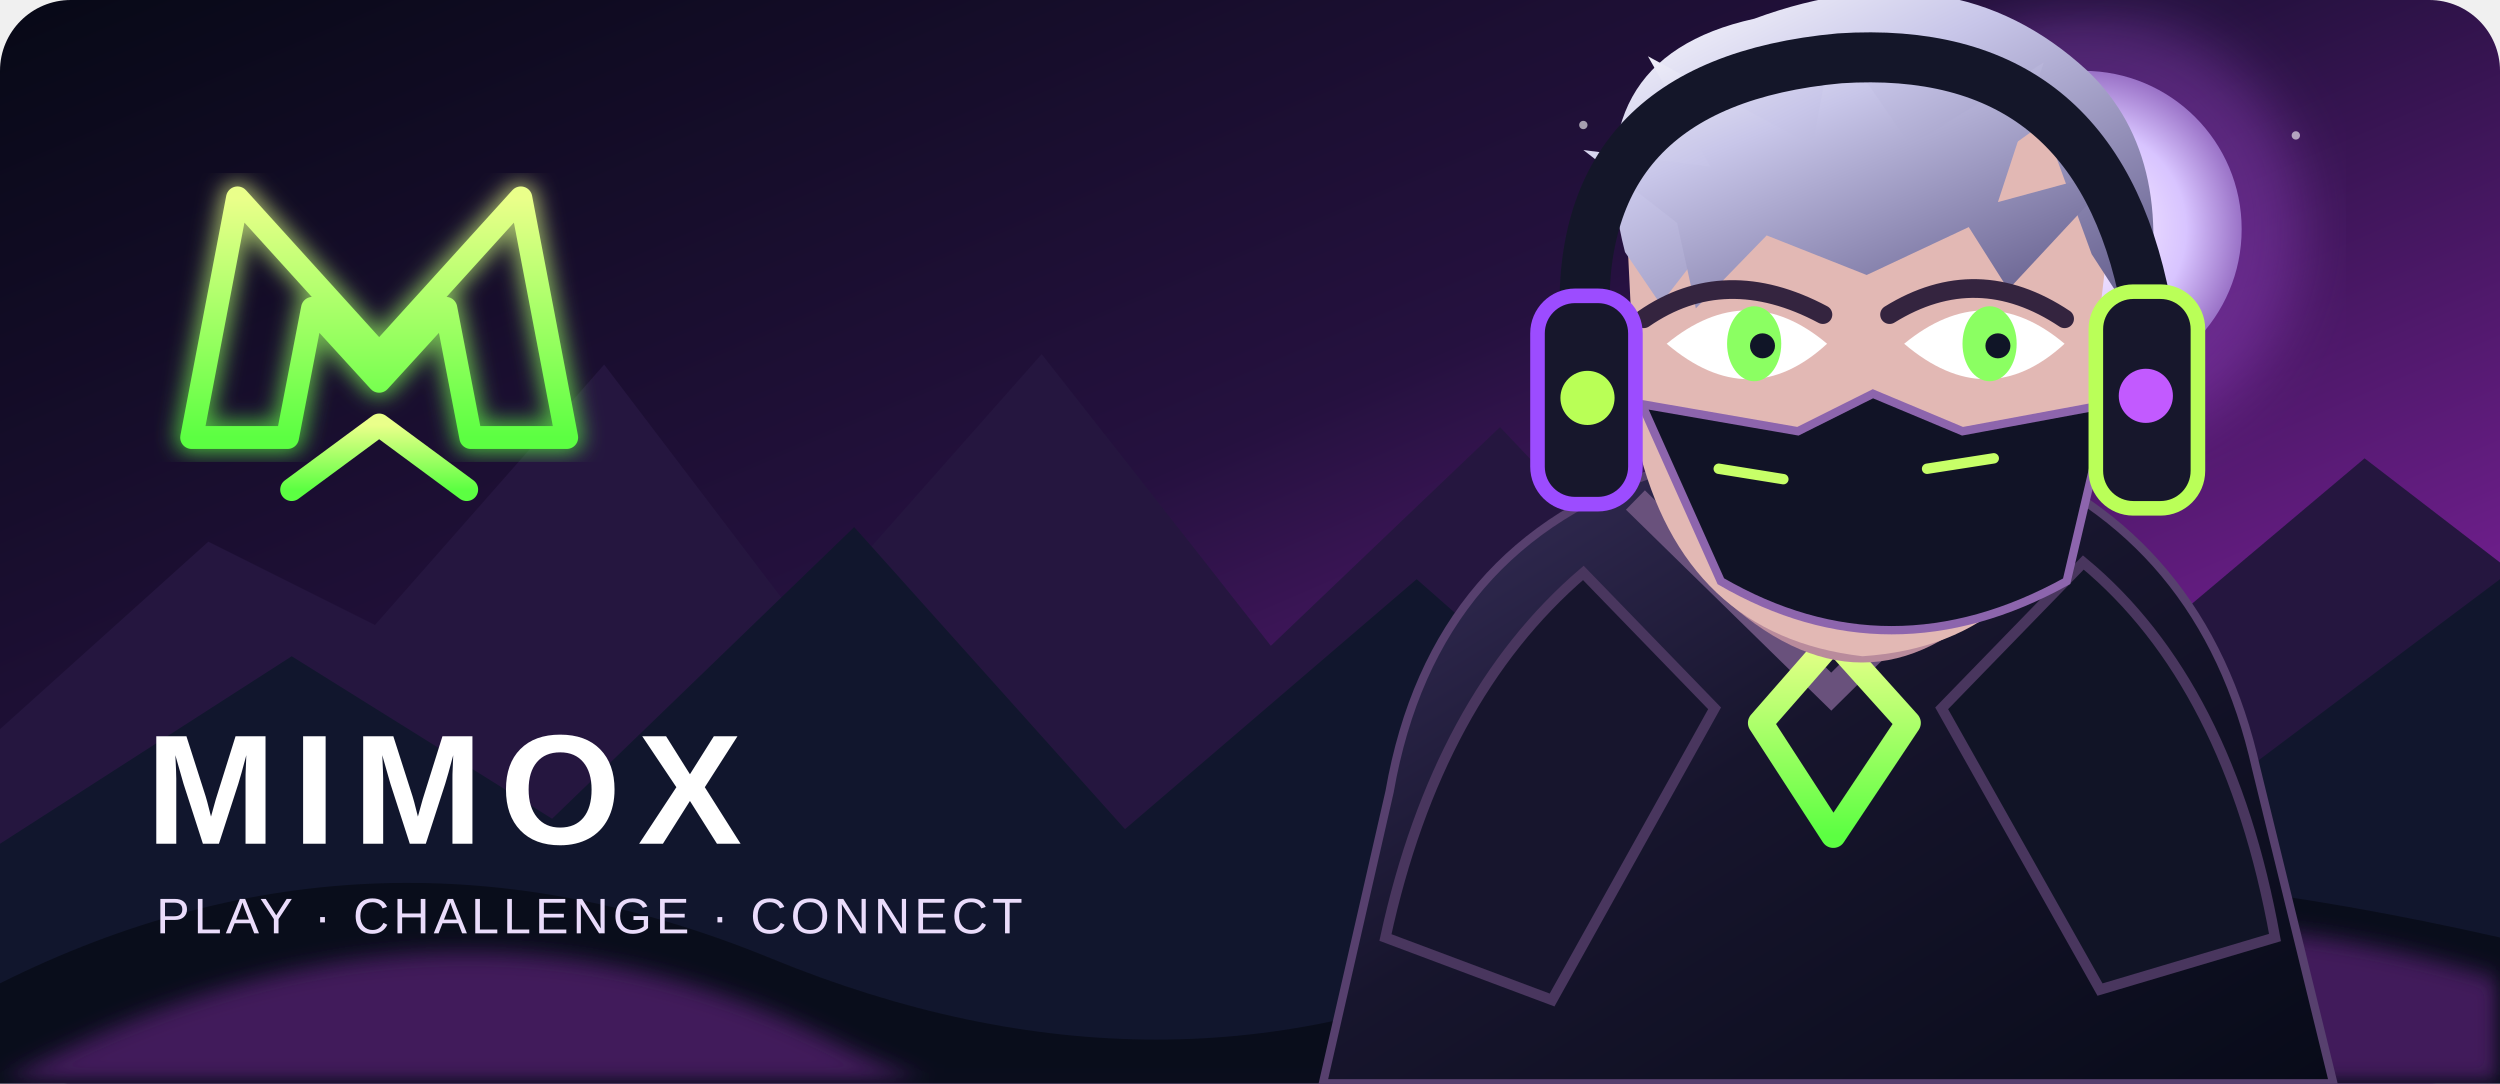
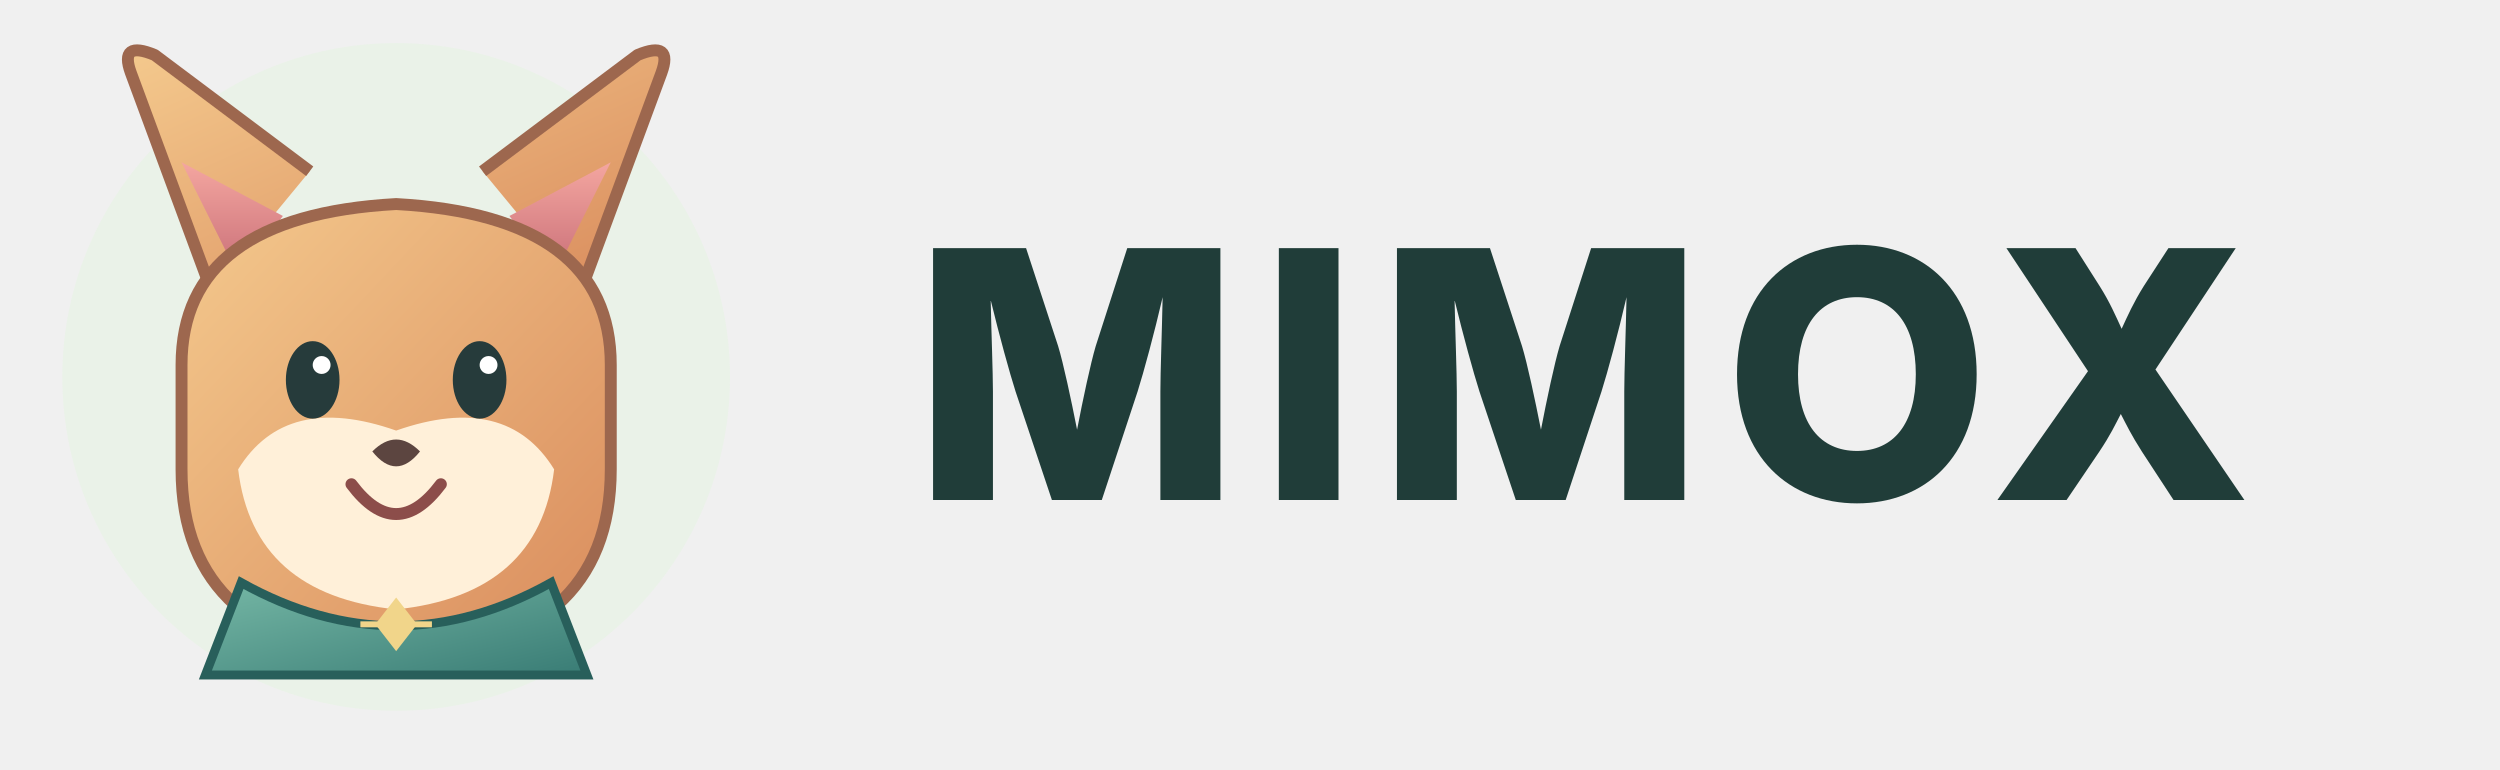
- <svg xmlns="http://www.w3.org/2000/svg" viewBox="0 0 1200 520">
+ <svg xmlns="http://www.w3.org/2000/svg" viewBox="0 0 520 160">
  <defs>
-     <linearGradient id="bg" x2="1" y2="1">
-       <stop stop-color="#070916" />
-       <stop offset=".45" stop-color="#25113f" />
-       <stop offset="1" stop-color="#a528c5" />
+     <linearGradient id="g" x1="0" y1="0" x2="1" y2="1">
+       <stop stop-color="#e5bd83" />
+       <stop offset="1" stop-color="#c87958" />
    </linearGradient>
-     <radialGradient id="moon">
-       <stop stop-color="#fff7ff" />
-       <stop offset=".65" stop-color="#d8c4ff" />
-       <stop offset="1" stop-color="#9a72c7" />
-     </radialGradient>
-     <linearGradient id="hair" x2=".8" y2="1">
-       <stop stop-color="#fff" />
-       <stop offset=".38" stop-color="#c8c6e9" />
-       <stop offset="1" stop-color="#67618f" />
-     </linearGradient>
-     <linearGradient id="coat" x2="1" y2="1">
-       <stop stop-color="#3a315e" />
-       <stop offset=".45" stop-color="#17152d" />
-       <stop offset="1" stop-color="#080b19" />
-     </linearGradient>
-     <linearGradient id="lime" x2="0" y2="1">
-       <stop stop-color="#eaff8a" />
-       <stop offset="1" stop-color="#5cff42" />
-     </linearGradient>
-     <linearGradient id="violet" x2="1">
-       <stop stop-color="#6d31ad" />
-       <stop offset="1" stop-color="#d53bea" />
-     </linearGradient>
-     <filter id="glow">
-       <feGaussianBlur stdDeviation="14" />
-     </filter>
-     <filter id="soft">
-       <feGaussianBlur stdDeviation="5" />
-     </filter>
  </defs>
-   <rect width="1200" height="520" rx="34" fill="url(#bg)" />
-   <circle cx="1000" cy="110" r="105" fill="#c65cff" opacity=".28" filter="url(#glow)" />
-   <circle cx="1000" cy="110" r="76" fill="url(#moon)" />
-   <g fill="#fff" opacity=".6">
-     <circle cx="885" cy="65" r="2" />
-     <circle cx="1102" cy="65" r="2" />
-     <circle cx="940" cy="202" r="2" />
-     <circle cx="760" cy="60" r="2" />
-     <circle cx="1138" cy="230" r="2" />
+   <g transform="translate(8 4) scale(.62)">
+     <defs>
+       <linearGradient id="fur" x1="0" y1="0" x2="1" y2="1">
+         <stop stop-color="#f4c98d" />
+         <stop offset="1" stop-color="#d98b5c" />
+       </linearGradient>
+       <linearGradient id="ear" x1="0" y1="0" x2="0" y2="1">
+         <stop stop-color="#f4a6a0" />
+         <stop offset="1" stop-color="#c86e77" />
+       </linearGradient>
+       <linearGradient id="scarf" x1="0" y1="0" x2="1" y2="1">
+         <stop stop-color="#75b7a5" />
+         <stop offset="1" stop-color="#397c75" />
+       </linearGradient>
+     </defs>
+     <circle cx="120" cy="120" r="112" fill="#eaf2e8" />
+     <path d="M58 91 31 18Q27 7 39 12L91 51M182 91l27-73q4-11-8-6l-52 39" fill="url(#fur)" stroke="#9d674e" stroke-width="4" stroke-linejoin="round" />
+     <path d="m48 48 34 18-15 20zm144 0-34 18 15 20z" fill="url(#ear)" />
+     <path d="M48 116Q48 66 120 62q72 4 72 54v35q0 59-72 64-72-5-72-64z" fill="url(#fur)" stroke="#9d674e" stroke-width="4" />
+     <path d="M67 151q16-26 53-13 37-13 53 13-5 42-53 47-48-5-53-47" fill="#fff0d9" />
+     <ellipse cx="92" cy="121" rx="9" ry="13" fill="#263b3b" />
+     <ellipse cx="148" cy="121" rx="9" ry="13" fill="#263b3b" />
+     <circle cx="95" cy="116" r="3" fill="white" />
+     <circle cx="151" cy="116" r="3" fill="white" />
+     <path d="M112 145q8-8 16 0-8 10-16 0" fill="#5c4540" />
+     <path d="M105 156q15 20 30 0" fill="none" stroke="#8c4d4a" stroke-width="4" stroke-linecap="round" />
+     <path d="M68 189q52 29 104 0l12 31H56z" fill="url(#scarf)" stroke="#285f5b" stroke-width="3" />
+     <path d="m120 194 7 9-7 9-7-9z" fill="#f1d58a" />
+     <path d="M108 203h24" stroke="#f1d58a" stroke-width="2" />
  </g>
-   <path d="M0 350 100 260 180 300 290 175 385 300 500 170 610 310 720 205 810 300 920 205 1040 300 1135 220 1200 270V520H0Z" fill="#25163f" />
-   <path d="m0 405 140-90 125 78 145-140 130 145 140-120 125 110 145-125 130 105 120-90v242H0Z" fill="#11162d" />
-   <path d="M0 472q180-90 370-12t360 0 470-10v70H0Z" fill="#090d1b" />
-   <path d="M0 520q210-115 400-20t390 0 410-30v50H0Z" fill="#70288f" opacity=".55" filter="url(#soft)" />
-   <g transform="translate(72 65)" fill="none" stroke="url(#lime)" stroke-width="15" stroke-linecap="round" stroke-linejoin="round" filter="url(#soft)" opacity=".7">
-     <path d="m20 145 22-115 68 75 68-75 22 115h-46l-12-62-32 35-32-35-12 62Z" />
-   </g>
-   <g transform="translate(72 65)" fill="none" stroke="url(#lime)" stroke-width="11" stroke-linecap="round" stroke-linejoin="round">
-     <path d="m20 145 22-115 68 75 68-75 22 115h-46l-12-62-32 35-32-35-12 62Z" />
-     <path d="m68 170 42-31 42 31" />
-   </g>
-   <g transform="translate(635 10)">
-     <path d="M165 215q-112 35-133 155L0 510h485l-37-151q-25-112-126-151Z" fill="url(#coat)" stroke="#57406e" stroke-width="4" />
-     <path d="m150 230 94 92 93-92" fill="none" stroke="#69517c" stroke-width="13" />
-     <path d="m210 337 35-40 36 40-36 54Z" fill="none" stroke="url(#lime)" stroke-width="12" stroke-linejoin="round" />
-     <path d="M125 265q-70 60-95 175l80 30 78-140Z" fill="#17152d" stroke="#49365e" stroke-width="5" />
-     <path d="M365 260q70 58 92 180l-84 25-76-135Z" fill="#111426" stroke="#49365e" stroke-width="5" />
-     <path d="M190 175h135v100q-65 66-135 0Z" fill="#b98b9c" />
-     <path d="M145 82q14-76 113-76 108 0 120 91l-13 110q-18 92-106 98-86-10-108-102Z" fill="#e2b8b4" />
-     <path d="M145 111q-24-93 62-112 95-35 160 25 45 43 26 125l-24-37-23-63-53 38-83-13-48 62Z" fill="url(#hair)" />
-     <path d="m170 97-45-35 61 8-30-53 79 43 10-54 37 54 64-40-22 67 59-16-54 58-19-30-49 23-48-19-34 35Z" fill="url(#hair)" />
-     <path d="M165 155q39-32 77 0-37 34-77 0Z" fill="#fff" />
-     <path d="M279 155q39-32 77 0-37 34-77 0Z" fill="#fff" />
-     <ellipse cx="207" cy="155" rx="13" ry="18" fill="#8bff62" />
-     <ellipse cx="320" cy="155" rx="13" ry="18" fill="#8bff62" />
-     <circle cx="211" cy="156" r="6" fill="#101527" />
-     <circle cx="324" cy="156" r="6" fill="#101527" />
-     <path d="M154 143q39-27 86-2M272 141q42-26 84 2" fill="none" stroke="#34243f" stroke-width="9" stroke-linecap="round" />
-     <path d="m153 184 75 13 36-18 43 18 70-13-20 85q-85 47-166 0Z" fill="#111326" stroke="#8d65ad" stroke-width="4" />
-     <path d="m190 215 31 5m69-5 32-5" stroke="#c7ff68" stroke-width="5" stroke-linecap="round" />
-     <path d="M126 150q-8-120 122-132 123-8 147 118" fill="none" stroke="#141629" stroke-width="24" />
-     <rect x="103" y="132" width="47" height="100" rx="18" fill="#17172c" stroke="#9c4cff" stroke-width="7" />
-     <rect x="371" y="130" width="49" height="104" rx="18" fill="#17172c" stroke="#baff58" stroke-width="7" />
-     <circle cx="127" cy="181" r="13" fill="#b9ff56" />
-     <circle cx="395" cy="180" r="13" fill="#c25aff" />
-   </g>
-   <text x="70" y="405" fill="#fff" font-family="Arial,sans-serif" font-size="75" font-weight="900" letter-spacing="8">MIMOX</text>
-   <text x="75" y="448" fill="#eadcfb" font-family="Arial,sans-serif" font-size="24" letter-spacing="2">PLAY · CHALLENGE · CONNECT</text>
+   <text x="190" y="104" font-family="Inter,Arial,sans-serif" font-size="72" font-weight="800" letter-spacing="4" fill="#203d39">MIMOX</text>
+   <path d="M195 123h235" stroke="url(#g)" stroke-width="7" stroke-linecap="round" />
</svg>
